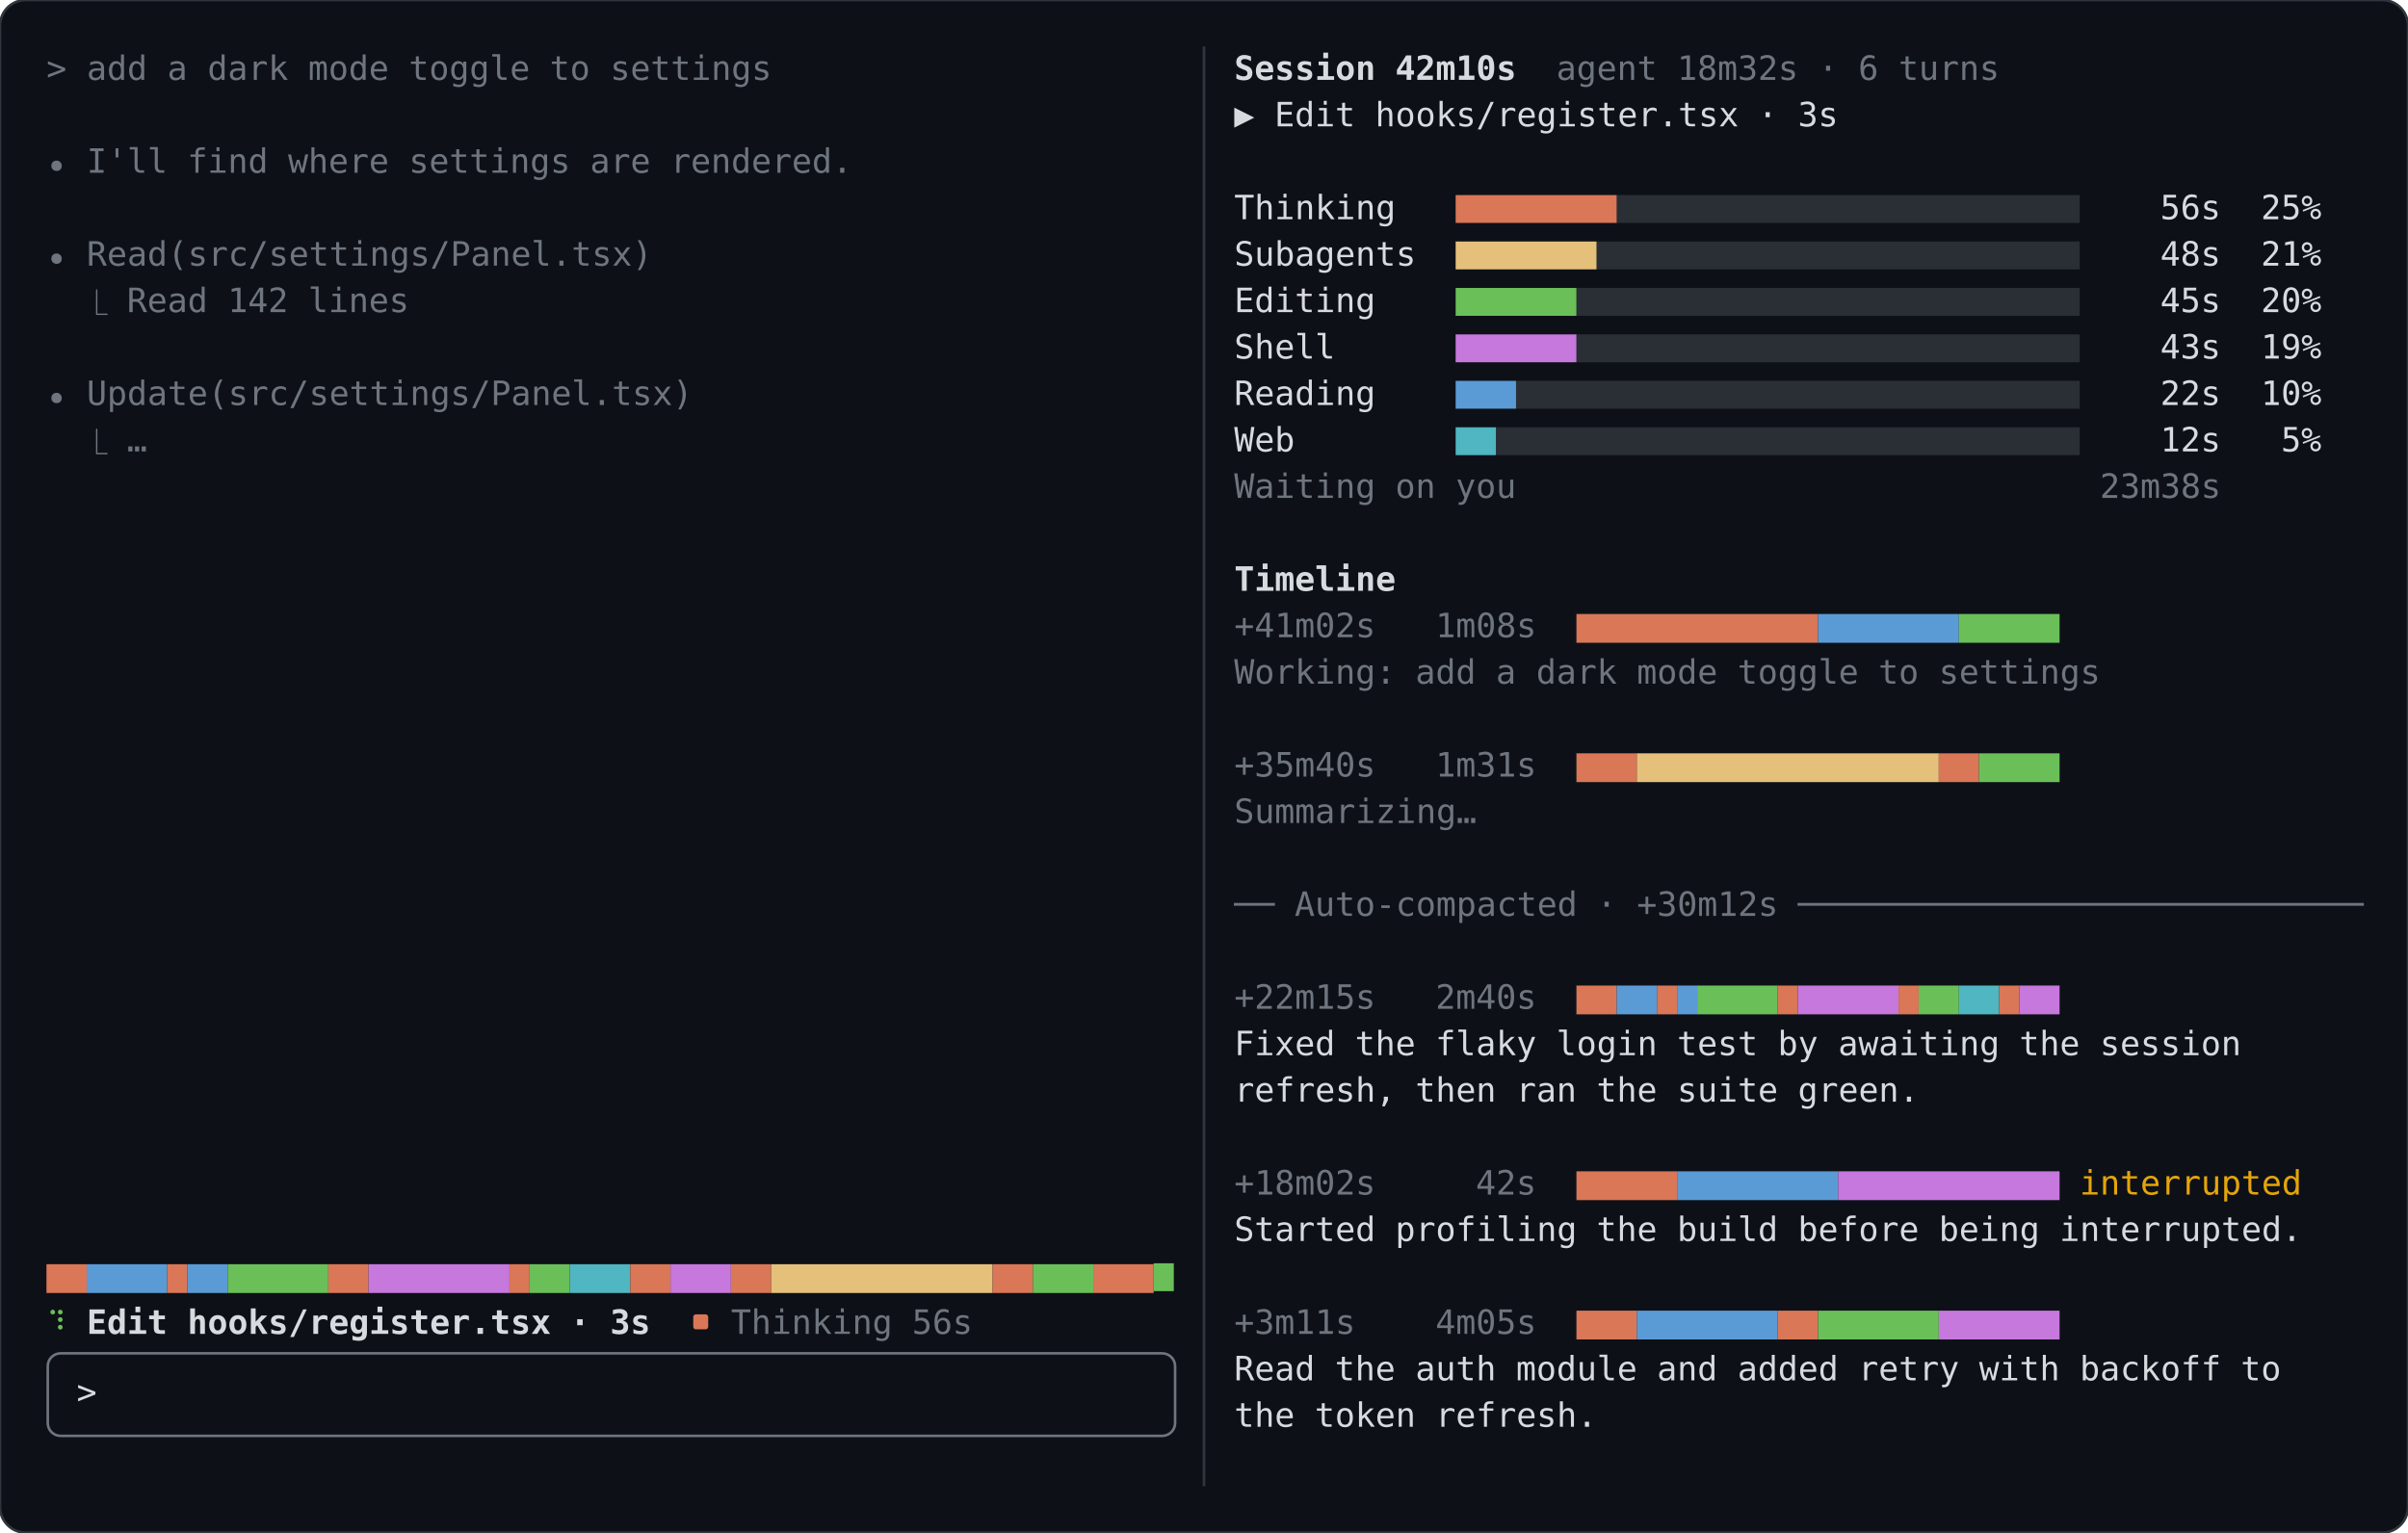
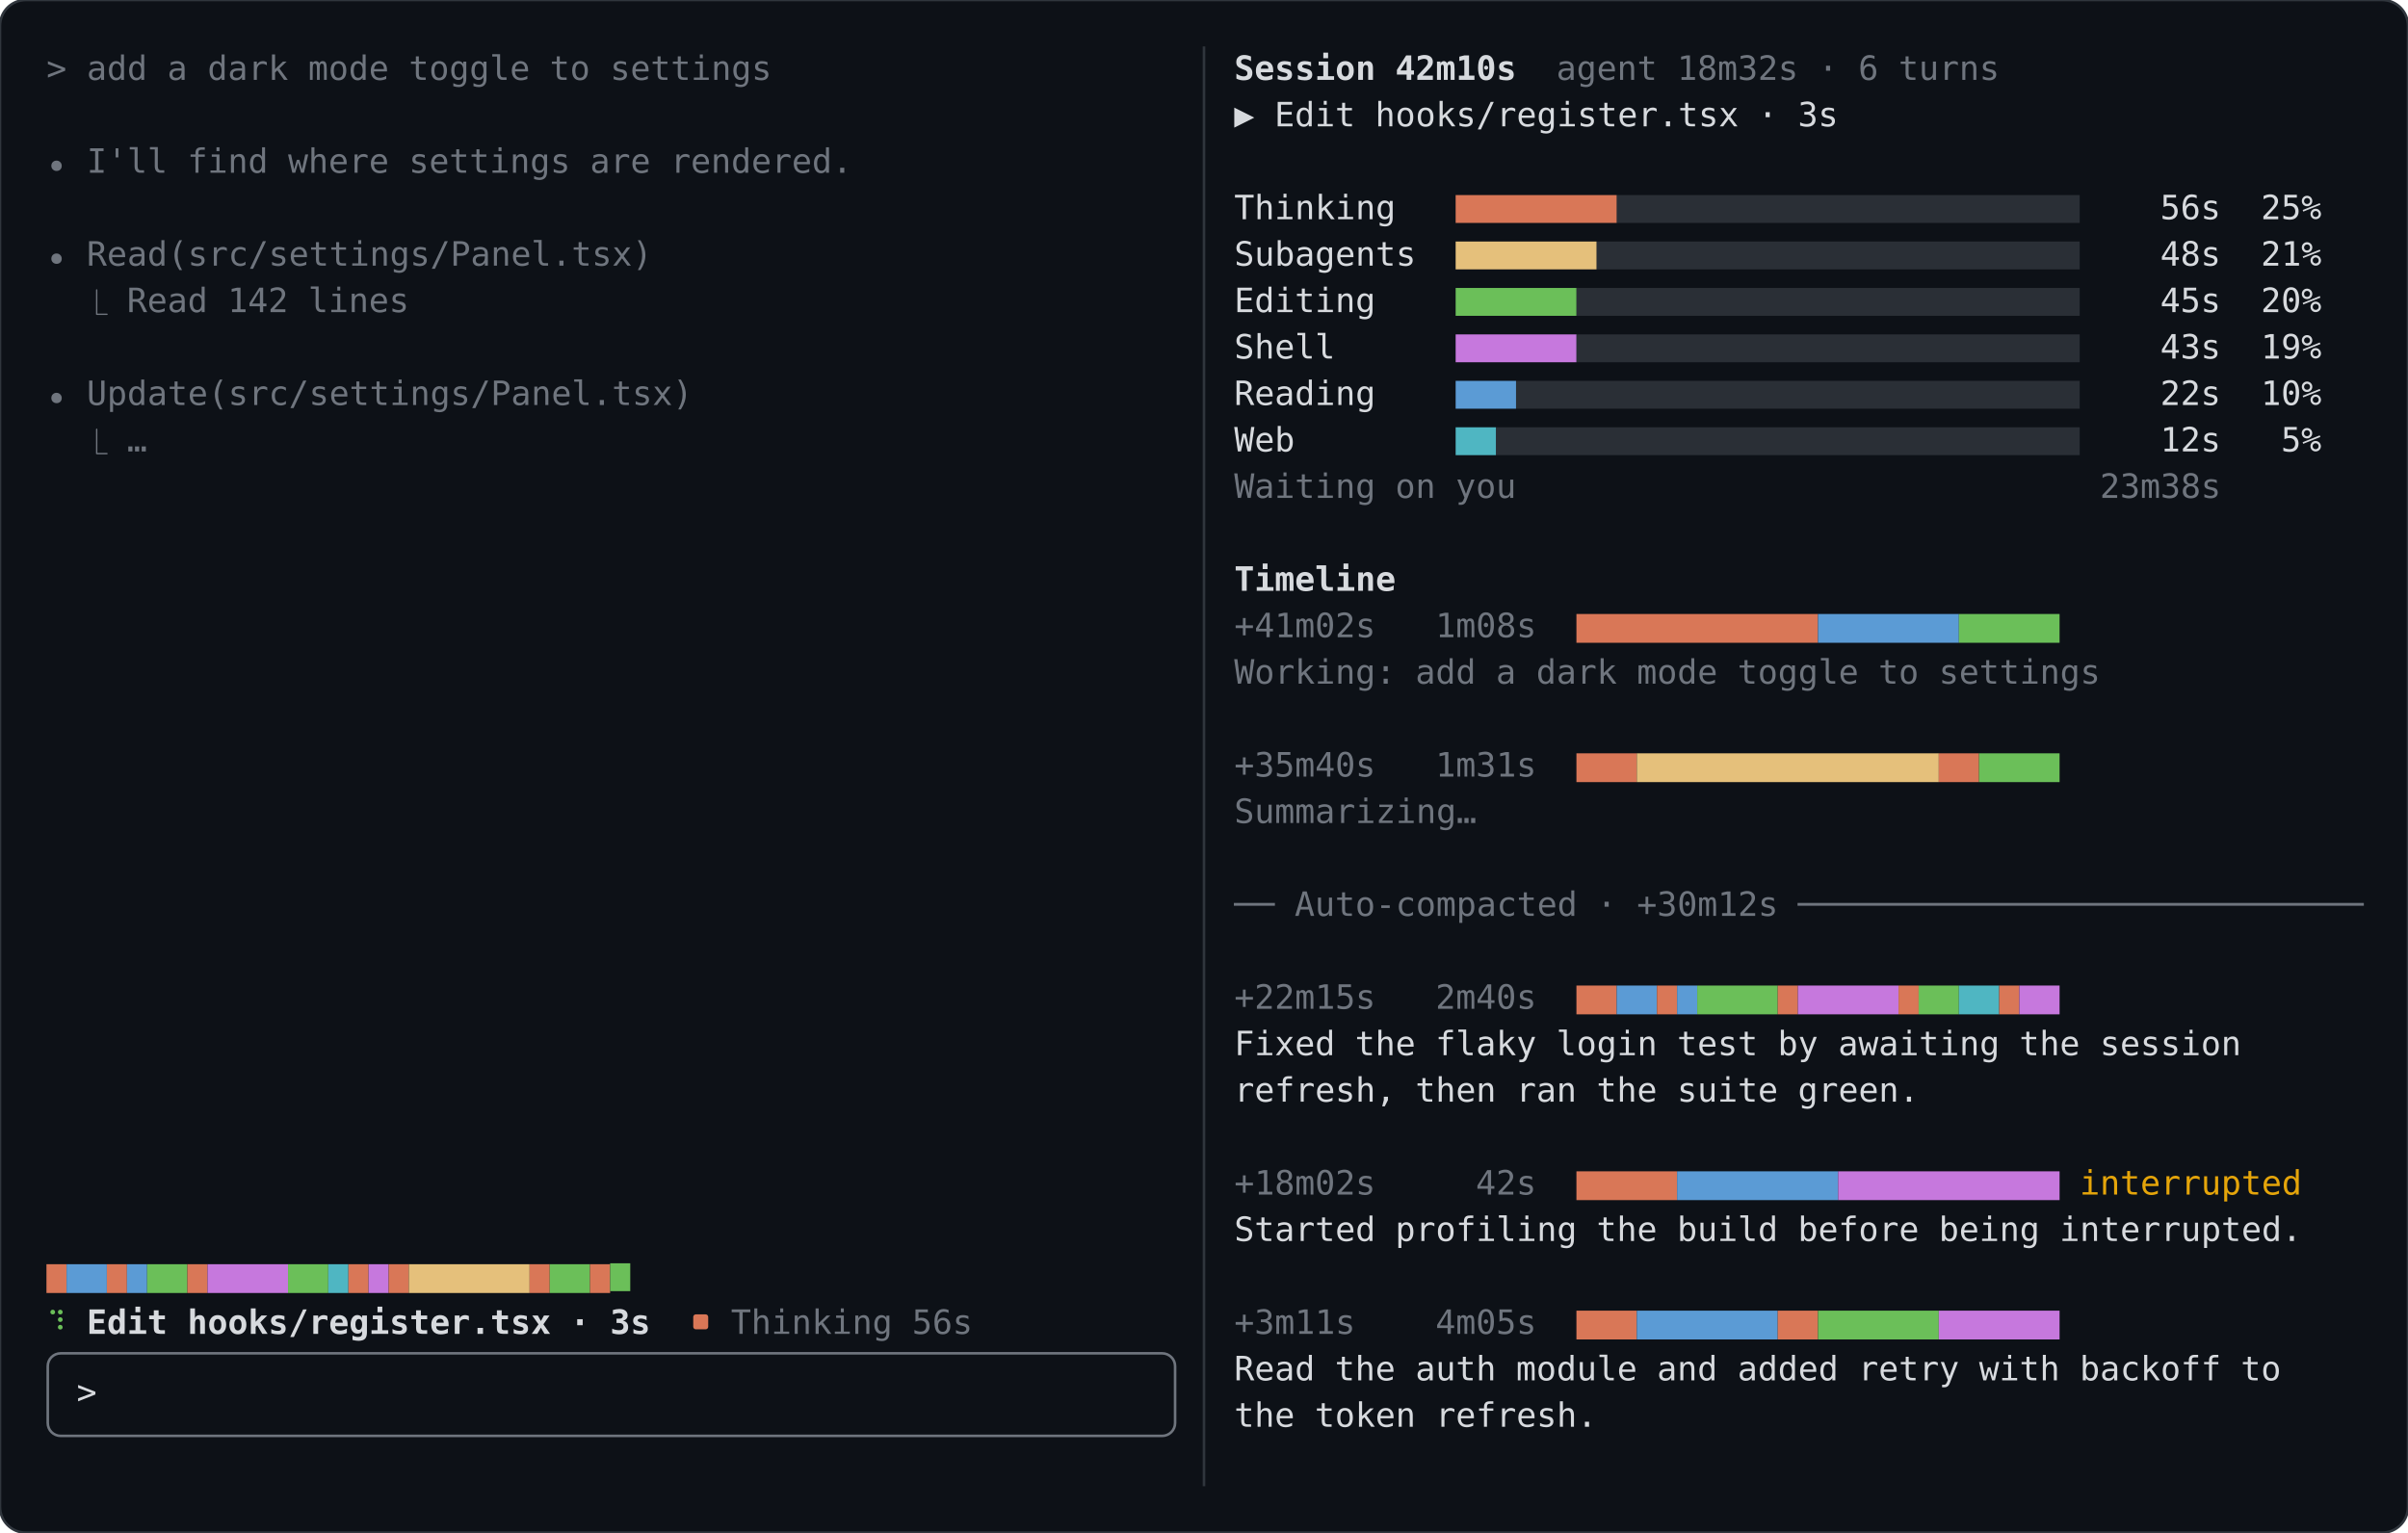
<svg xmlns="http://www.w3.org/2000/svg" width="933" height="594" viewBox="0 0 933 594">
  <rect width="933" height="594" rx="10" fill="#0d1117" stroke="#30363d" />
  <g font-family="ui-monospace, SFMono-Regular, Menlo, Consolas, monospace" font-size="13">
    <text x="18" y="30.96" textLength="7.8" lengthAdjust="spacingAndGlyphs" fill="#6f757e">&gt;</text>
    <text x="33.6" y="30.96" textLength="23.4" lengthAdjust="spacingAndGlyphs" fill="#6f757e">add</text>
    <text x="64.8" y="30.96" textLength="7.8" lengthAdjust="spacingAndGlyphs" fill="#6f757e">a</text>
    <text x="80.4" y="30.96" textLength="31.2" lengthAdjust="spacingAndGlyphs" fill="#6f757e">dark</text>
    <text x="119.4" y="30.96" textLength="31.2" lengthAdjust="spacingAndGlyphs" fill="#6f757e">mode</text>
    <text x="158.4" y="30.96" textLength="46.8" lengthAdjust="spacingAndGlyphs" fill="#6f757e">toggle</text>
    <text x="213" y="30.96" textLength="15.6" lengthAdjust="spacingAndGlyphs" fill="#6f757e">to</text>
    <text x="236.4" y="30.96" textLength="62.4" lengthAdjust="spacingAndGlyphs" fill="#6f757e">settings</text>
    <text x="18" y="66.96" textLength="7.8" lengthAdjust="spacingAndGlyphs" fill="#6f757e">⏺</text>
    <text x="33.6" y="66.96" textLength="31.2" lengthAdjust="spacingAndGlyphs" fill="#6f757e">I'll</text>
    <text x="72.6" y="66.96" textLength="31.2" lengthAdjust="spacingAndGlyphs" fill="#6f757e">find</text>
    <text x="111.6" y="66.96" textLength="39" lengthAdjust="spacingAndGlyphs" fill="#6f757e">where</text>
    <text x="158.4" y="66.96" textLength="62.4" lengthAdjust="spacingAndGlyphs" fill="#6f757e">settings</text>
    <text x="228.6" y="66.96" textLength="23.4" lengthAdjust="spacingAndGlyphs" fill="#6f757e">are</text>
    <text x="259.8" y="66.96" textLength="70.2" lengthAdjust="spacingAndGlyphs" fill="#6f757e">rendered.</text>
    <text x="18" y="102.96" textLength="7.8" lengthAdjust="spacingAndGlyphs" fill="#6f757e">⏺</text>
    <text x="33.6" y="102.96" textLength="218.4" lengthAdjust="spacingAndGlyphs" fill="#6f757e">Read(src/settings/Panel.tsx)</text>
    <text x="33.6" y="120.96" textLength="7.8" lengthAdjust="spacingAndGlyphs" fill="#6f757e">⎿</text>
    <text x="49.2" y="120.96" textLength="31.2" lengthAdjust="spacingAndGlyphs" fill="#6f757e">Read</text>
    <text x="88.2" y="120.96" textLength="23.4" lengthAdjust="spacingAndGlyphs" fill="#6f757e">142</text>
    <text x="119.4" y="120.96" textLength="39" lengthAdjust="spacingAndGlyphs" fill="#6f757e">lines</text>
    <text x="18" y="156.96" textLength="7.8" lengthAdjust="spacingAndGlyphs" fill="#6f757e">⏺</text>
    <text x="33.6" y="156.96" textLength="234" lengthAdjust="spacingAndGlyphs" fill="#6f757e">Update(src/settings/Panel.tsx)</text>
    <text x="33.6" y="174.96" textLength="7.8" lengthAdjust="spacingAndGlyphs" fill="#6f757e">⎿</text>
    <text x="49.2" y="174.96" textLength="7.8" lengthAdjust="spacingAndGlyphs" fill="#6f757e">…</text>
-     <rect x="18" y="489.96" width="15.6" height="11.16" fill="#D97757" />
-     <rect x="33.6" y="489.96" width="31.2" height="11.16" fill="#5B9BD5" />
-     <rect x="64.8" y="489.96" width="7.8" height="11.16" fill="#D97757" />
-     <rect x="72.6" y="489.96" width="15.6" height="11.16" fill="#5B9BD5" />
-     <rect x="88.2" y="489.96" width="39" height="11.16" fill="#6BBF59" />
-     <rect x="127.2" y="489.96" width="15.6" height="11.16" fill="#D97757" />
-     <rect x="142.8" y="489.96" width="54.6" height="11.16" fill="#C678DD" />
-     <rect x="197.4" y="489.96" width="7.8" height="11.16" fill="#D97757" />
-     <rect x="205.2" y="489.96" width="15.6" height="11.16" fill="#6BBF59" />
-     <rect x="220.8" y="489.96" width="23.4" height="11.16" fill="#4FB6C2" />
-     <rect x="244.2" y="489.96" width="15.6" height="11.16" fill="#D97757" />
-     <rect x="259.8" y="489.96" width="23.4" height="11.16" fill="#C678DD" />
-     <rect x="283.2" y="489.96" width="15.6" height="11.16" fill="#D97757" />
-     <rect x="298.8" y="489.96" width="85.8" height="11.16" fill="#E5C07B" />
-     <rect x="384.6" y="489.96" width="15.6" height="11.16" fill="#D97757" />
-     <rect x="400.2" y="489.96" width="23.4" height="11.16" fill="#6BBF59" />
-     <rect x="423.6" y="489.96" width="23.4" height="11.16" fill="#D97757" />
-     <rect x="447" y="489.6" width="7.8" height="10.8" fill="#6BBF59" />
+     <rect x="18" y="489.96" width="7.8" height="11.16" fill="#D97757" />
+     <rect x="25.8" y="489.96" width="15.6" height="11.16" fill="#5B9BD5" />
+     <rect x="41.4" y="489.96" width="7.8" height="11.16" fill="#D97757" />
+     <rect x="49.2" y="489.96" width="7.8" height="11.16" fill="#5B9BD5" />
+     <rect x="57" y="489.96" width="15.6" height="11.16" fill="#6BBF59" />
+     <rect x="72.6" y="489.96" width="7.8" height="11.16" fill="#D97757" />
+     <rect x="80.4" y="489.96" width="31.2" height="11.16" fill="#C678DD" />
+     <rect x="111.6" y="489.96" width="15.6" height="11.16" fill="#6BBF59" />
+     <rect x="127.2" y="489.96" width="7.8" height="11.16" fill="#4FB6C2" />
+     <rect x="135" y="489.96" width="7.8" height="11.16" fill="#D97757" />
+     <rect x="142.8" y="489.96" width="7.8" height="11.16" fill="#C678DD" />
+     <rect x="150.6" y="489.96" width="7.8" height="11.16" fill="#D97757" />
+     <rect x="158.4" y="489.96" width="46.8" height="11.16" fill="#E5C07B" />
+     <rect x="205.2" y="489.96" width="7.8" height="11.16" fill="#D97757" />
+     <rect x="213" y="489.96" width="15.6" height="11.16" fill="#6BBF59" />
+     <rect x="228.6" y="489.96" width="7.8" height="11.16" fill="#D97757" />
+     <rect x="236.4" y="489.6" width="7.8" height="10.8" fill="#6BBF59" />
    <text x="18" y="516.96" textLength="7.8" lengthAdjust="spacingAndGlyphs" fill="#6BBF59">⠹</text>
    <text x="33.6" y="516.96" textLength="31.2" lengthAdjust="spacingAndGlyphs" fill="#d7dade" font-weight="700">Edit</text>
    <text x="72.6" y="516.96" textLength="140.4" lengthAdjust="spacingAndGlyphs" fill="#d7dade" font-weight="700">hooks/register.tsx</text>
    <text x="220.8" y="516.96" textLength="7.8" lengthAdjust="spacingAndGlyphs" fill="#d7dade" font-weight="700">·</text>
    <text x="236.4" y="516.96" textLength="15.6" lengthAdjust="spacingAndGlyphs" fill="#d7dade" font-weight="700">3s</text>
    <rect x="268.6" y="509.4" width="5.8" height="5.8" rx="1" fill="#D97757" />
    <text x="283.2" y="516.96" textLength="62.4" lengthAdjust="spacingAndGlyphs" fill="#6f757e">Thinking</text>
    <text x="353.4" y="516.96" textLength="23.4" lengthAdjust="spacingAndGlyphs" fill="#6f757e">56s</text>
    <rect x="18.5" y="524.5" width="436.8" height="32" rx="5" fill="none" stroke="#6f757e" />
    <text x="29.7" y="544" fill="#d7dade">&gt;</text>
    <line x1="466.5" y1="18" x2="466.5" y2="576" stroke="#30363d" />
    <text x="478.2" y="30.96" textLength="54.6" lengthAdjust="spacingAndGlyphs" fill="#d7dade" font-weight="700">Session</text>
    <text x="540.6" y="30.96" textLength="46.8" lengthAdjust="spacingAndGlyphs" fill="#d7dade" font-weight="700">42m10s</text>
    <text x="603" y="30.96" textLength="39" lengthAdjust="spacingAndGlyphs" fill="#6f757e">agent</text>
    <text x="649.8" y="30.96" textLength="46.8" lengthAdjust="spacingAndGlyphs" fill="#6f757e">18m32s</text>
    <text x="704.4" y="30.96" textLength="7.8" lengthAdjust="spacingAndGlyphs" fill="#6f757e">·</text>
    <text x="720" y="30.96" textLength="7.8" lengthAdjust="spacingAndGlyphs" fill="#6f757e">6</text>
    <text x="735.6" y="30.96" textLength="39" lengthAdjust="spacingAndGlyphs" fill="#6f757e">turns</text>
    <text x="478.2" y="48.96" textLength="7.8" lengthAdjust="spacingAndGlyphs" fill="#d7dade">▶</text>
    <text x="493.8" y="48.96" textLength="31.2" lengthAdjust="spacingAndGlyphs" fill="#d7dade">Edit</text>
    <text x="532.8" y="48.96" textLength="140.4" lengthAdjust="spacingAndGlyphs" fill="#d7dade">hooks/register.tsx</text>
    <text x="681" y="48.96" textLength="7.8" lengthAdjust="spacingAndGlyphs" fill="#d7dade">·</text>
    <text x="696.6" y="48.96" textLength="15.6" lengthAdjust="spacingAndGlyphs" fill="#d7dade">3s</text>
    <text x="478.2" y="84.96" textLength="62.4" lengthAdjust="spacingAndGlyphs" fill="#d7dade">Thinking</text>
    <rect x="564" y="75.6" width="62.4" height="10.8" fill="#D97757" />
    <rect x="626.4" y="75.6" width="179.4" height="10.8" fill="#6f757e" opacity="0.3" />
    <text x="837" y="84.96" textLength="23.4" lengthAdjust="spacingAndGlyphs" fill="#d7dade">56s</text>
    <text x="876" y="84.96" textLength="23.4" lengthAdjust="spacingAndGlyphs" fill="#d7dade">25%</text>
    <text x="478.2" y="102.96" textLength="70.2" lengthAdjust="spacingAndGlyphs" fill="#d7dade">Subagents</text>
    <rect x="564" y="93.6" width="54.6" height="10.8" fill="#E5C07B" />
    <rect x="618.6" y="93.6" width="187.2" height="10.8" fill="#6f757e" opacity="0.3" />
    <text x="837" y="102.96" textLength="23.4" lengthAdjust="spacingAndGlyphs" fill="#d7dade">48s</text>
    <text x="876" y="102.96" textLength="23.4" lengthAdjust="spacingAndGlyphs" fill="#d7dade">21%</text>
    <text x="478.2" y="120.96" textLength="54.6" lengthAdjust="spacingAndGlyphs" fill="#d7dade">Editing</text>
    <rect x="564" y="111.6" width="46.8" height="10.8" fill="#6BBF59" />
    <rect x="610.8" y="111.6" width="195" height="10.8" fill="#6f757e" opacity="0.3" />
    <text x="837" y="120.96" textLength="23.4" lengthAdjust="spacingAndGlyphs" fill="#d7dade">45s</text>
    <text x="876" y="120.96" textLength="23.4" lengthAdjust="spacingAndGlyphs" fill="#d7dade">20%</text>
    <text x="478.2" y="138.96" textLength="39" lengthAdjust="spacingAndGlyphs" fill="#d7dade">Shell</text>
    <rect x="564" y="129.6" width="46.8" height="10.8" fill="#C678DD" />
    <rect x="610.8" y="129.6" width="195" height="10.8" fill="#6f757e" opacity="0.3" />
    <text x="837" y="138.96" textLength="23.4" lengthAdjust="spacingAndGlyphs" fill="#d7dade">43s</text>
    <text x="876" y="138.96" textLength="23.4" lengthAdjust="spacingAndGlyphs" fill="#d7dade">19%</text>
    <text x="478.2" y="156.96" textLength="54.6" lengthAdjust="spacingAndGlyphs" fill="#d7dade">Reading</text>
    <rect x="564" y="147.6" width="23.4" height="10.8" fill="#5B9BD5" />
    <rect x="587.4" y="147.6" width="218.4" height="10.8" fill="#6f757e" opacity="0.3" />
    <text x="837" y="156.96" textLength="23.4" lengthAdjust="spacingAndGlyphs" fill="#d7dade">22s</text>
    <text x="876" y="156.96" textLength="23.4" lengthAdjust="spacingAndGlyphs" fill="#d7dade">10%</text>
    <text x="478.2" y="174.96" textLength="23.4" lengthAdjust="spacingAndGlyphs" fill="#d7dade">Web</text>
    <rect x="564" y="165.6" width="15.6" height="10.8" fill="#4FB6C2" />
    <rect x="579.6" y="165.6" width="226.2" height="10.8" fill="#6f757e" opacity="0.3" />
    <text x="837" y="174.96" textLength="23.4" lengthAdjust="spacingAndGlyphs" fill="#d7dade">12s</text>
    <text x="883.8" y="174.96" textLength="15.6" lengthAdjust="spacingAndGlyphs" fill="#d7dade">5%</text>
    <text x="478.2" y="192.96" textLength="54.6" lengthAdjust="spacingAndGlyphs" fill="#6f757e">Waiting</text>
    <text x="540.6" y="192.96" textLength="15.6" lengthAdjust="spacingAndGlyphs" fill="#6f757e">on</text>
    <text x="564" y="192.96" textLength="23.4" lengthAdjust="spacingAndGlyphs" fill="#6f757e">you</text>
    <text x="813.6" y="192.96" textLength="46.8" lengthAdjust="spacingAndGlyphs" fill="#6f757e">23m38s</text>
    <text x="478.2" y="228.96" textLength="62.4" lengthAdjust="spacingAndGlyphs" fill="#d7dade" font-weight="700">Timeline</text>
    <text x="478.2" y="246.96" textLength="54.6" lengthAdjust="spacingAndGlyphs" fill="#6f757e">+41m02s</text>
    <text x="556.2" y="246.96" textLength="39" lengthAdjust="spacingAndGlyphs" fill="#6f757e">1m08s</text>
    <rect x="610.8" y="237.96" width="93.6" height="11.16" fill="#D97757" />
    <rect x="704.4" y="237.96" width="54.6" height="11.16" fill="#5B9BD5" />
    <rect x="759" y="237.96" width="39" height="11.16" fill="#6BBF59" />
    <text x="478.2" y="264.96" textLength="62.4" lengthAdjust="spacingAndGlyphs" fill="#6f757e">Working:</text>
    <text x="548.4" y="264.96" textLength="23.4" lengthAdjust="spacingAndGlyphs" fill="#6f757e">add</text>
    <text x="579.6" y="264.96" textLength="7.8" lengthAdjust="spacingAndGlyphs" fill="#6f757e">a</text>
    <text x="595.2" y="264.96" textLength="31.2" lengthAdjust="spacingAndGlyphs" fill="#6f757e">dark</text>
    <text x="634.2" y="264.96" textLength="31.2" lengthAdjust="spacingAndGlyphs" fill="#6f757e">mode</text>
    <text x="673.2" y="264.96" textLength="46.8" lengthAdjust="spacingAndGlyphs" fill="#6f757e">toggle</text>
    <text x="727.8" y="264.96" textLength="15.6" lengthAdjust="spacingAndGlyphs" fill="#6f757e">to</text>
    <text x="751.2" y="264.96" textLength="62.4" lengthAdjust="spacingAndGlyphs" fill="#6f757e">settings</text>
    <text x="478.2" y="300.96" textLength="54.6" lengthAdjust="spacingAndGlyphs" fill="#6f757e">+35m40s</text>
    <text x="556.2" y="300.96" textLength="39" lengthAdjust="spacingAndGlyphs" fill="#6f757e">1m31s</text>
    <rect x="610.8" y="291.96" width="23.4" height="11.16" fill="#D97757" />
    <rect x="634.2" y="291.96" width="117" height="11.16" fill="#E5C07B" />
    <rect x="751.2" y="291.96" width="15.6" height="11.16" fill="#D97757" />
    <rect x="766.8" y="291.96" width="31.2" height="11.16" fill="#6BBF59" />
    <text x="478.2" y="318.96" textLength="93.6" lengthAdjust="spacingAndGlyphs" fill="#6f757e">Summarizing…</text>
    <text x="478.2" y="354.96" textLength="15.6" lengthAdjust="spacingAndGlyphs" fill="#6f757e">──</text>
    <text x="501.6" y="354.96" textLength="109.2" lengthAdjust="spacingAndGlyphs" fill="#6f757e">Auto-compacted</text>
    <text x="618.6" y="354.96" textLength="7.8" lengthAdjust="spacingAndGlyphs" fill="#6f757e">·</text>
    <text x="634.2" y="354.96" textLength="54.6" lengthAdjust="spacingAndGlyphs" fill="#6f757e">+30m12s</text>
    <text x="696.6" y="354.96" textLength="218.4" lengthAdjust="spacingAndGlyphs" fill="#6f757e">────────────────────────────</text>
    <text x="478.2" y="390.96" textLength="54.6" lengthAdjust="spacingAndGlyphs" fill="#6f757e">+22m15s</text>
    <text x="556.2" y="390.96" textLength="39" lengthAdjust="spacingAndGlyphs" fill="#6f757e">2m40s</text>
    <rect x="610.8" y="381.96" width="15.6" height="11.16" fill="#D97757" />
    <rect x="626.4" y="381.96" width="15.6" height="11.16" fill="#5B9BD5" />
    <rect x="642" y="381.96" width="7.8" height="11.16" fill="#D97757" />
    <rect x="649.8" y="381.96" width="7.8" height="11.16" fill="#5B9BD5" />
    <rect x="657.6" y="381.96" width="31.2" height="11.16" fill="#6BBF59" />
    <rect x="688.8" y="381.96" width="7.8" height="11.16" fill="#D97757" />
    <rect x="696.6" y="381.96" width="39" height="11.16" fill="#C678DD" />
    <rect x="735.6" y="381.96" width="7.8" height="11.16" fill="#D97757" />
    <rect x="743.4" y="381.96" width="15.6" height="11.16" fill="#6BBF59" />
    <rect x="759" y="381.96" width="15.6" height="11.16" fill="#4FB6C2" />
    <rect x="774.6" y="381.96" width="7.8" height="11.16" fill="#D97757" />
    <rect x="782.4" y="381.96" width="15.6" height="11.16" fill="#C678DD" />
    <text x="478.2" y="408.96" textLength="39" lengthAdjust="spacingAndGlyphs" fill="#d7dade">Fixed</text>
    <text x="525" y="408.96" textLength="23.4" lengthAdjust="spacingAndGlyphs" fill="#d7dade">the</text>
    <text x="556.2" y="408.96" textLength="39" lengthAdjust="spacingAndGlyphs" fill="#d7dade">flaky</text>
    <text x="603" y="408.96" textLength="39" lengthAdjust="spacingAndGlyphs" fill="#d7dade">login</text>
    <text x="649.8" y="408.96" textLength="31.2" lengthAdjust="spacingAndGlyphs" fill="#d7dade">test</text>
    <text x="688.8" y="408.96" textLength="15.6" lengthAdjust="spacingAndGlyphs" fill="#d7dade">by</text>
    <text x="712.2" y="408.96" textLength="62.4" lengthAdjust="spacingAndGlyphs" fill="#d7dade">awaiting</text>
    <text x="782.4" y="408.96" textLength="23.4" lengthAdjust="spacingAndGlyphs" fill="#d7dade">the</text>
    <text x="813.6" y="408.96" textLength="54.6" lengthAdjust="spacingAndGlyphs" fill="#d7dade">session</text>
    <text x="478.2" y="426.96" textLength="62.4" lengthAdjust="spacingAndGlyphs" fill="#d7dade">refresh,</text>
    <text x="548.4" y="426.96" textLength="31.2" lengthAdjust="spacingAndGlyphs" fill="#d7dade">then</text>
    <text x="587.4" y="426.96" textLength="23.4" lengthAdjust="spacingAndGlyphs" fill="#d7dade">ran</text>
    <text x="618.6" y="426.96" textLength="23.4" lengthAdjust="spacingAndGlyphs" fill="#d7dade">the</text>
    <text x="649.8" y="426.96" textLength="39" lengthAdjust="spacingAndGlyphs" fill="#d7dade">suite</text>
    <text x="696.6" y="426.96" textLength="46.8" lengthAdjust="spacingAndGlyphs" fill="#d7dade">green.</text>
    <text x="478.2" y="462.96" textLength="54.6" lengthAdjust="spacingAndGlyphs" fill="#6f757e">+18m02s</text>
    <text x="571.8" y="462.96" textLength="23.4" lengthAdjust="spacingAndGlyphs" fill="#6f757e">42s</text>
    <rect x="610.8" y="453.96" width="39" height="11.16" fill="#D97757" />
    <rect x="649.8" y="453.96" width="62.4" height="11.16" fill="#5B9BD5" />
    <rect x="712.2" y="453.96" width="85.8" height="11.16" fill="#C678DD" />
    <text x="805.8" y="462.96" textLength="85.8" lengthAdjust="spacingAndGlyphs" fill="#E5A50A">interrupted</text>
    <text x="478.2" y="480.96" textLength="54.6" lengthAdjust="spacingAndGlyphs" fill="#d7dade">Started</text>
    <text x="540.6" y="480.96" textLength="70.2" lengthAdjust="spacingAndGlyphs" fill="#d7dade">profiling</text>
    <text x="618.6" y="480.96" textLength="23.4" lengthAdjust="spacingAndGlyphs" fill="#d7dade">the</text>
    <text x="649.8" y="480.96" textLength="39" lengthAdjust="spacingAndGlyphs" fill="#d7dade">build</text>
    <text x="696.6" y="480.96" textLength="46.8" lengthAdjust="spacingAndGlyphs" fill="#d7dade">before</text>
    <text x="751.2" y="480.96" textLength="39" lengthAdjust="spacingAndGlyphs" fill="#d7dade">being</text>
    <text x="798" y="480.96" textLength="93.6" lengthAdjust="spacingAndGlyphs" fill="#d7dade">interrupted.</text>
    <text x="478.2" y="516.96" textLength="46.8" lengthAdjust="spacingAndGlyphs" fill="#6f757e">+3m11s</text>
    <text x="556.2" y="516.96" textLength="39" lengthAdjust="spacingAndGlyphs" fill="#6f757e">4m05s</text>
    <rect x="610.8" y="507.96" width="23.4" height="11.16" fill="#D97757" />
    <rect x="634.2" y="507.96" width="54.6" height="11.16" fill="#5B9BD5" />
    <rect x="688.8" y="507.96" width="15.6" height="11.16" fill="#D97757" />
    <rect x="704.4" y="507.96" width="46.8" height="11.16" fill="#6BBF59" />
    <rect x="751.2" y="507.96" width="46.8" height="11.16" fill="#C678DD" />
    <text x="478.2" y="534.96" textLength="31.2" lengthAdjust="spacingAndGlyphs" fill="#d7dade">Read</text>
    <text x="517.2" y="534.96" textLength="23.4" lengthAdjust="spacingAndGlyphs" fill="#d7dade">the</text>
    <text x="548.4" y="534.96" textLength="31.2" lengthAdjust="spacingAndGlyphs" fill="#d7dade">auth</text>
    <text x="587.4" y="534.96" textLength="46.8" lengthAdjust="spacingAndGlyphs" fill="#d7dade">module</text>
    <text x="642" y="534.96" textLength="23.4" lengthAdjust="spacingAndGlyphs" fill="#d7dade">and</text>
    <text x="673.2" y="534.96" textLength="39" lengthAdjust="spacingAndGlyphs" fill="#d7dade">added</text>
    <text x="720" y="534.96" textLength="39" lengthAdjust="spacingAndGlyphs" fill="#d7dade">retry</text>
    <text x="766.8" y="534.96" textLength="31.2" lengthAdjust="spacingAndGlyphs" fill="#d7dade">with</text>
    <text x="805.8" y="534.96" textLength="54.6" lengthAdjust="spacingAndGlyphs" fill="#d7dade">backoff</text>
    <text x="868.2" y="534.96" textLength="15.6" lengthAdjust="spacingAndGlyphs" fill="#d7dade">to</text>
    <text x="478.2" y="552.96" textLength="23.4" lengthAdjust="spacingAndGlyphs" fill="#d7dade">the</text>
    <text x="509.4" y="552.96" textLength="39" lengthAdjust="spacingAndGlyphs" fill="#d7dade">token</text>
    <text x="556.2" y="552.96" textLength="62.4" lengthAdjust="spacingAndGlyphs" fill="#d7dade">refresh.</text>
  </g>
</svg>
